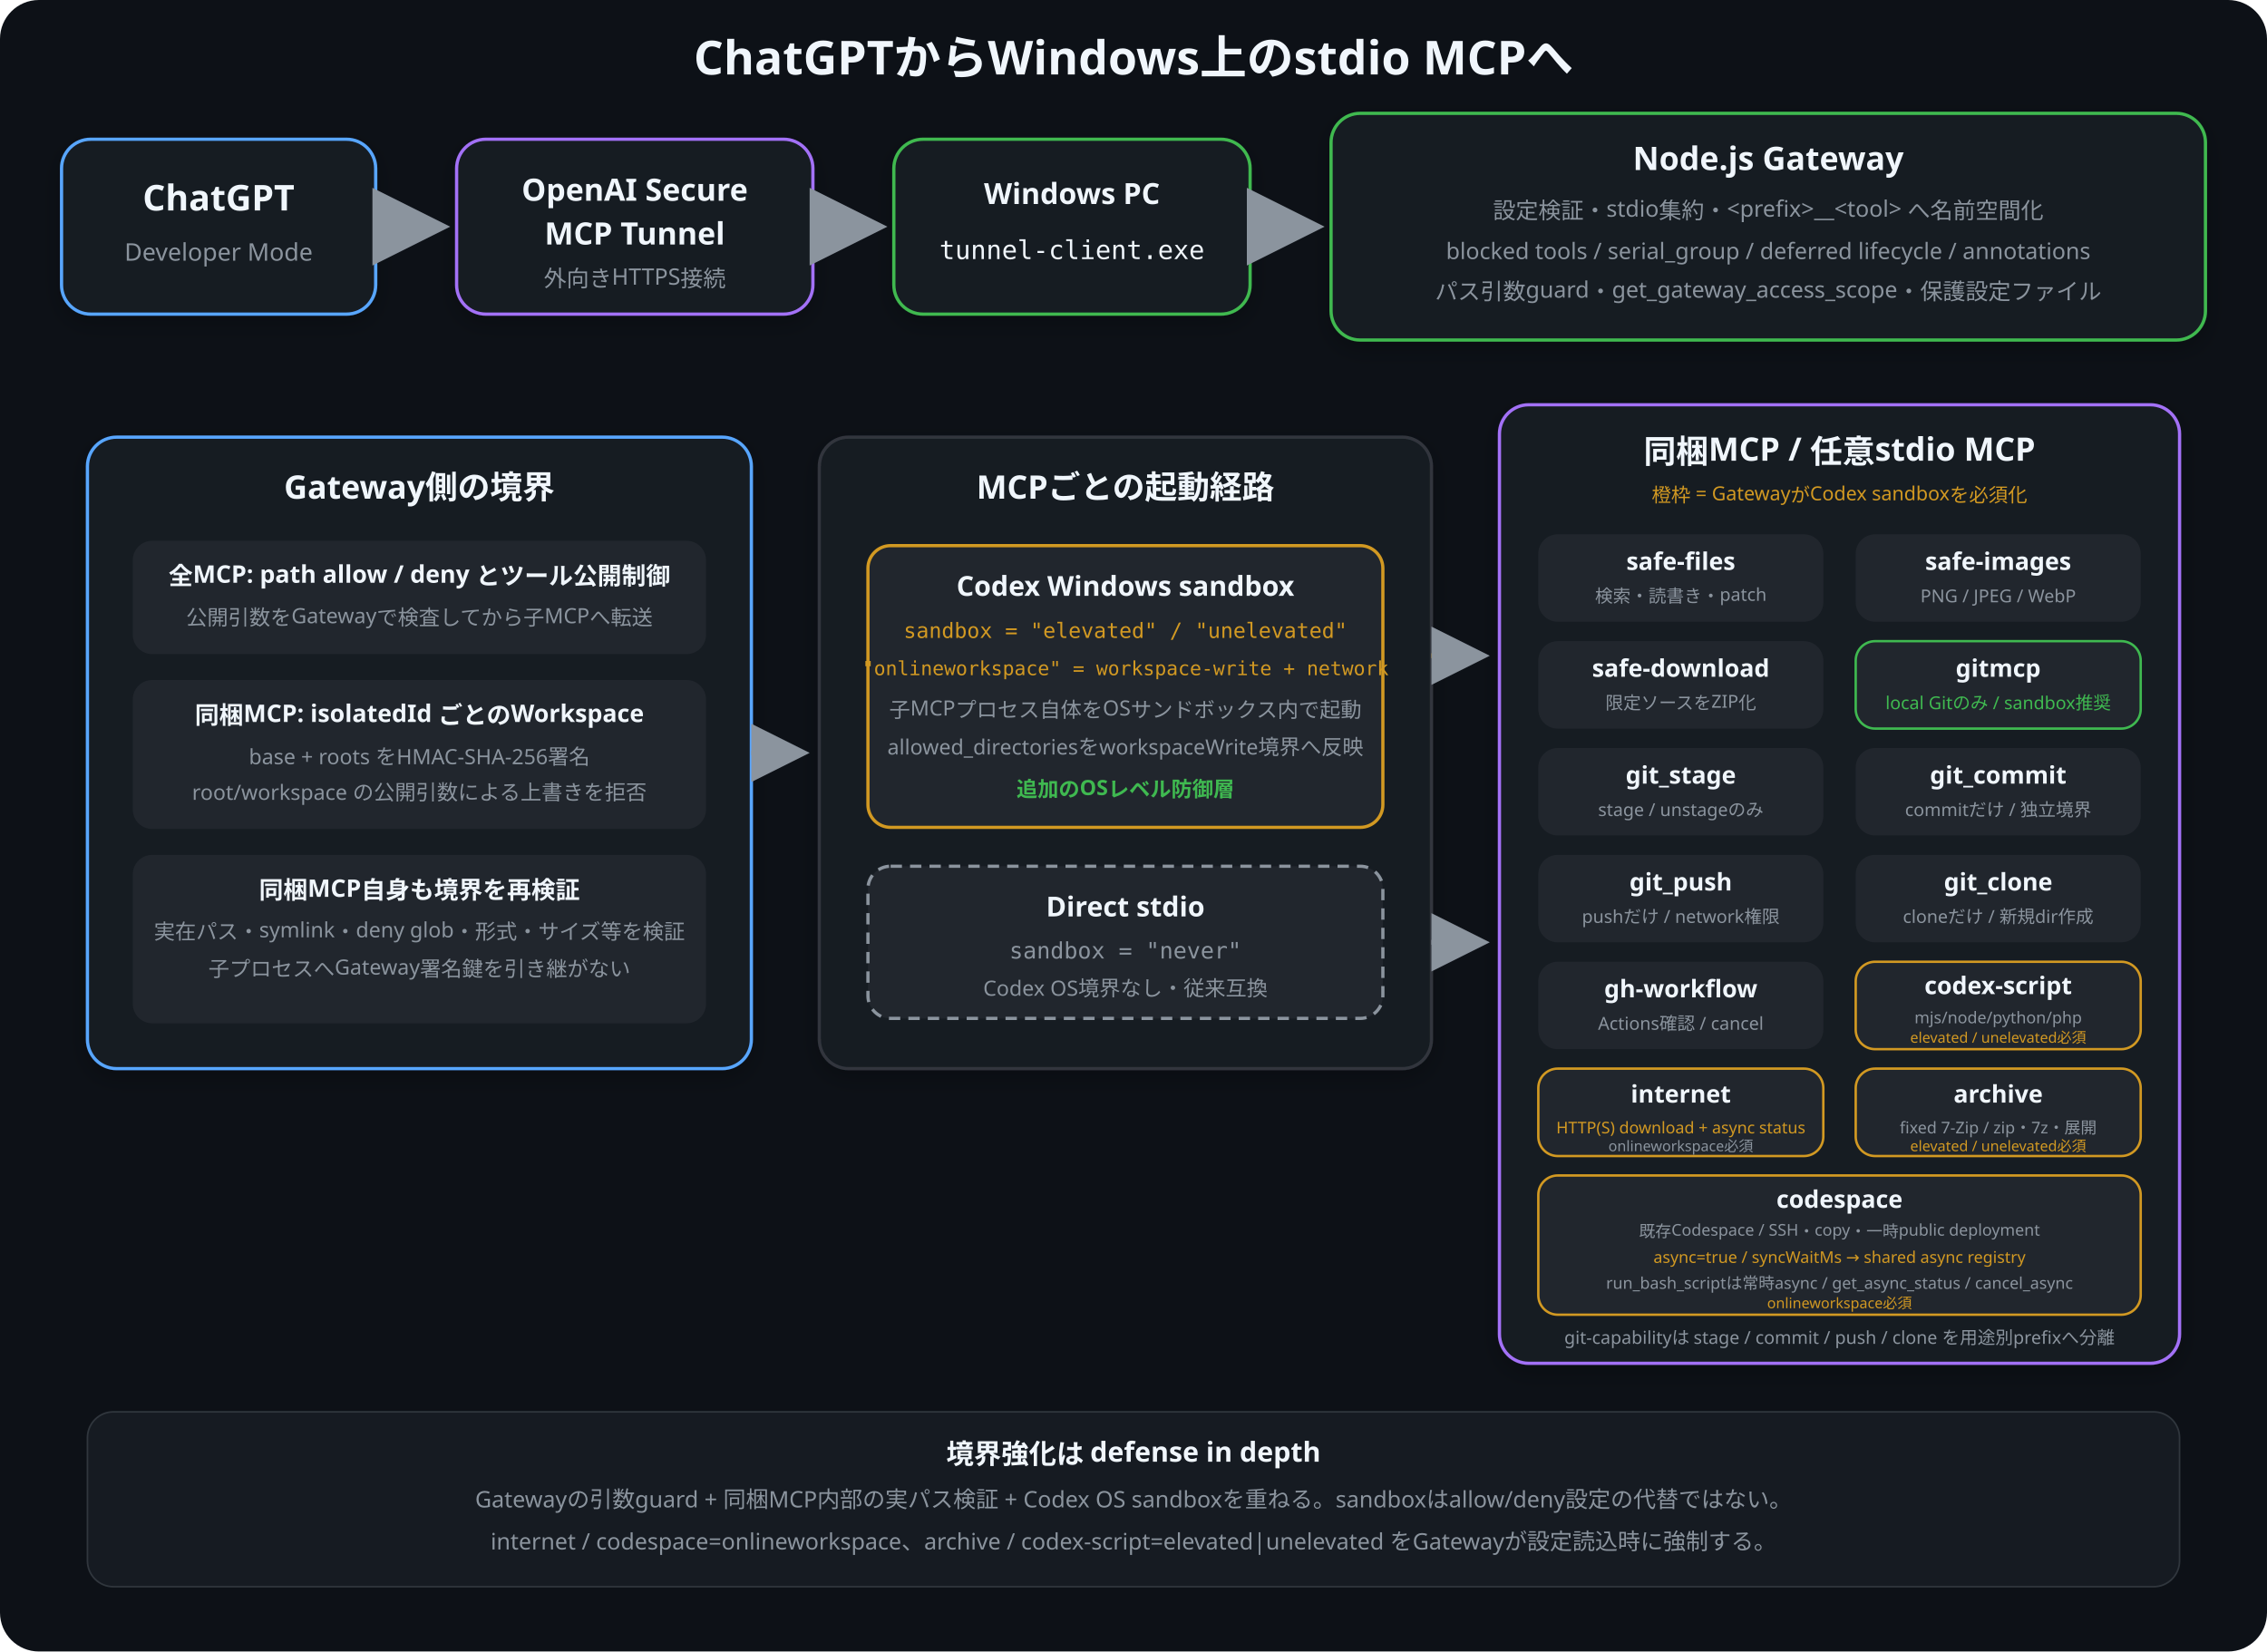
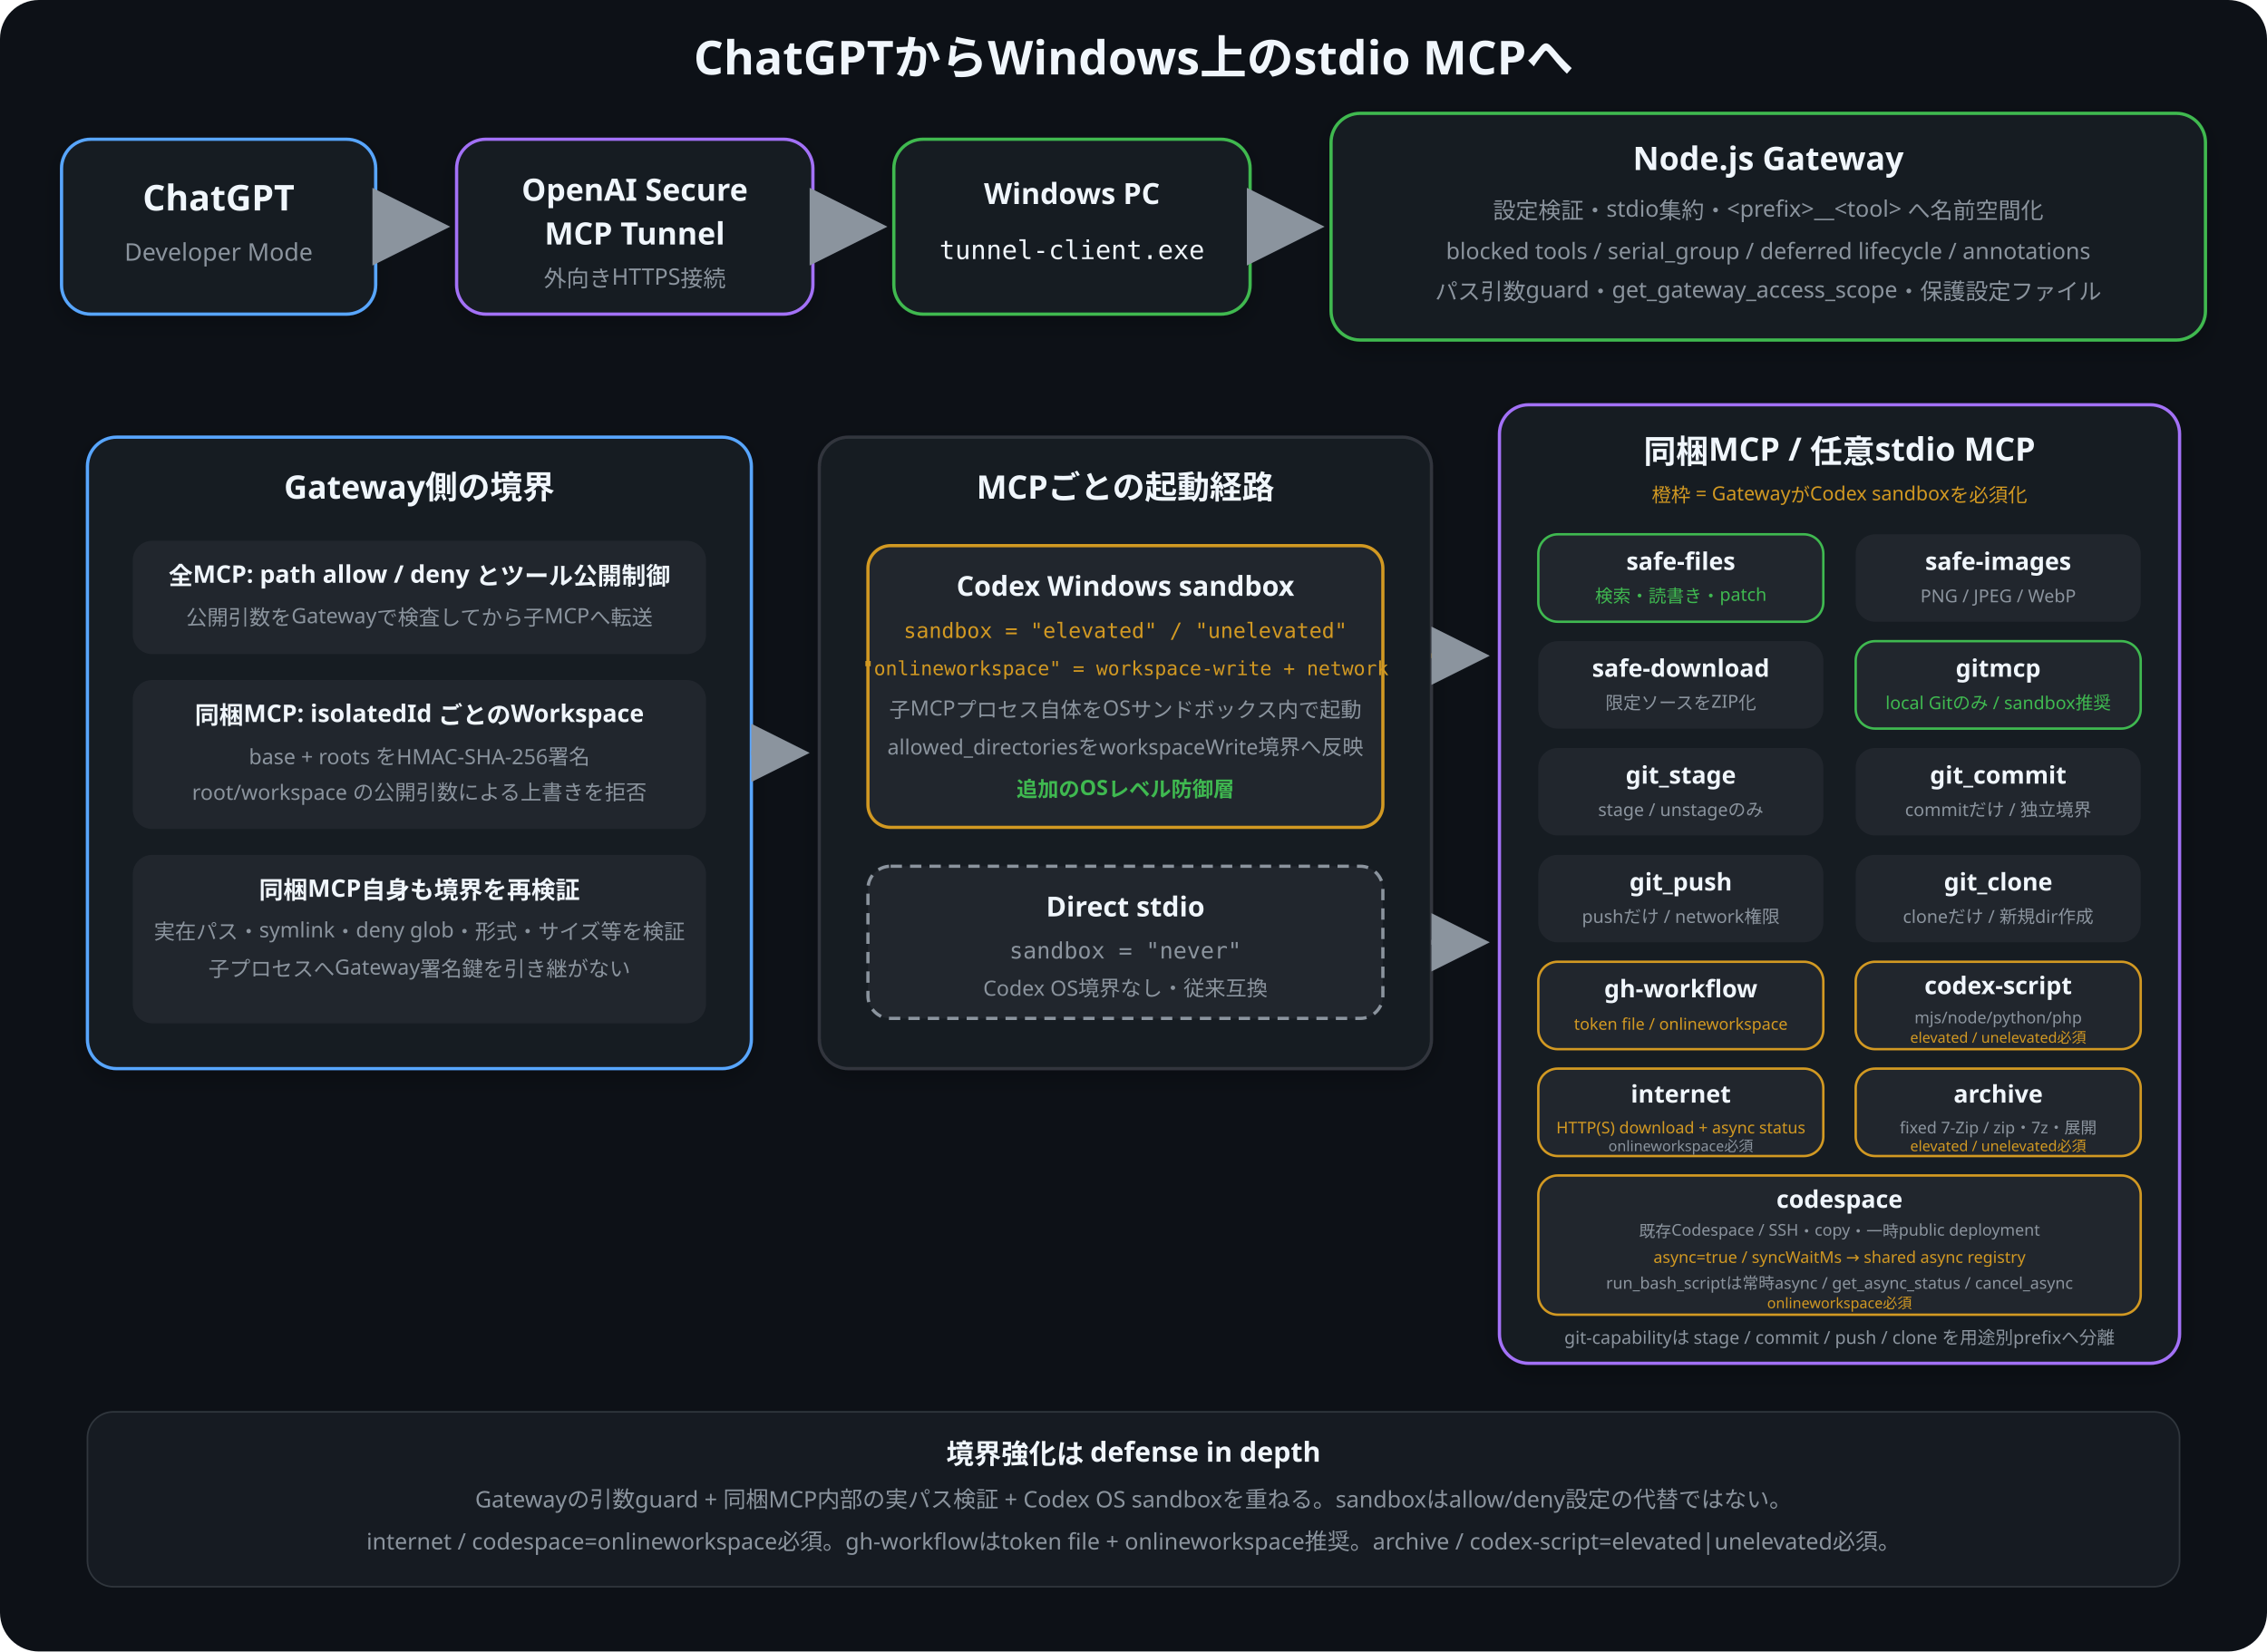
<svg xmlns="http://www.w3.org/2000/svg" width="1400" height="1020" viewBox="0 0 1400 1020" role="img" aria-labelledby="title desc">
  <defs>
    <marker id="arrow" markerWidth="12" markerHeight="12" refX="10" refY="6" orient="auto" markerUnits="strokeWidth">
      <path d="M0,0 L12,6 L0,12 z" fill="#8b949e" />
    </marker>
    <filter id="shadow" x="-20%" y="-20%" width="140%" height="140%">
      <feDropShadow dx="0" dy="5" stdDeviation="7" flood-color="#000000" flood-opacity="0.24" />
    </filter>
  </defs>
  <rect width="1400" height="1020" rx="24" fill="#0d1117" />
  <text x="700" y="46" text-anchor="middle" fill="#f0f6fc" font-family="Segoe UI, sans-serif" font-size="29" font-weight="700">ChatGPTからWindows上のstdio MCPへ</text>
  <rect x="38" y="86" width="194" height="108" rx="18" fill="#161b22" stroke="#58a6ff" stroke-width="2" filter="url(#shadow)" />
  <text x="135" y="130" text-anchor="middle" fill="#f0f6fc" font-family="Segoe UI, sans-serif" font-size="22" font-weight="700">ChatGPT</text>
  <text x="135" y="161" text-anchor="middle" fill="#8b949e" font-family="Segoe UI, sans-serif" font-size="15">Developer Mode</text>
  <rect x="282" y="86" width="220" height="108" rx="18" fill="#161b22" stroke="#a371f7" stroke-width="2" filter="url(#shadow)" />
  <text x="392" y="124" text-anchor="middle" fill="#f0f6fc" font-family="Segoe UI, sans-serif" font-size="19" font-weight="700">OpenAI Secure</text>
  <text x="392" y="151" text-anchor="middle" fill="#f0f6fc" font-family="Segoe UI, sans-serif" font-size="19" font-weight="700">MCP Tunnel</text>
  <text x="392" y="177" text-anchor="middle" fill="#8b949e" font-family="Segoe UI, sans-serif" font-size="14">外向きHTTPS接続</text>
  <rect x="552" y="86" width="220" height="108" rx="18" fill="#161b22" stroke="#3fb950" stroke-width="2" filter="url(#shadow)" />
  <text x="662" y="126" text-anchor="middle" fill="#f0f6fc" font-family="Segoe UI, sans-serif" font-size="18" font-weight="700">Windows PC</text>
  <text x="662" y="160" text-anchor="middle" fill="#f0f6fc" font-family="Consolas, monospace" font-size="16">tunnel-client.exe</text>
  <rect x="822" y="70" width="540" height="140" rx="18" fill="#161b22" stroke="#3fb950" stroke-width="2" filter="url(#shadow)" />
  <text x="1092" y="105" text-anchor="middle" fill="#f0f6fc" font-family="Segoe UI, sans-serif" font-size="20" font-weight="700">Node.js Gateway</text>
  <text x="1092" y="135" text-anchor="middle" fill="#8b949e" font-family="Segoe UI, sans-serif" font-size="14">設定検証・stdio集約・&lt;prefix&gt;__&lt;tool&gt; へ名前空間化</text>
  <text x="1092" y="160" text-anchor="middle" fill="#8b949e" font-family="Segoe UI, sans-serif" font-size="14">blocked tools / serial_group / deferred lifecycle / annotations</text>
  <text x="1092" y="185" text-anchor="middle" fill="#8b949e" font-family="Segoe UI, sans-serif" font-size="14">パス引数guard・get_gateway_access_scope・保護設定ファイル</text>
  <line x1="232" y1="140" x2="270" y2="140" stroke="#8b949e" stroke-width="4" marker-end="url(#arrow)" />
  <line x1="502" y1="140" x2="540" y2="140" stroke="#8b949e" stroke-width="4" marker-end="url(#arrow)" />
  <line x1="772" y1="140" x2="810" y2="140" stroke="#8b949e" stroke-width="4" marker-end="url(#arrow)" />
  <rect x="54" y="270" width="410" height="390" rx="18" fill="#161b22" stroke="#58a6ff" stroke-width="2" filter="url(#shadow)" />
  <text x="259" y="308" text-anchor="middle" fill="#f0f6fc" font-family="Segoe UI, sans-serif" font-size="20" font-weight="700">Gateway側の境界</text>
  <rect x="82" y="334" width="354" height="70" rx="12" fill="#21262d" />
  <text x="259" y="361" text-anchor="middle" fill="#f0f6fc" font-family="Segoe UI, sans-serif" font-size="15" font-weight="700">全MCP: path allow / deny とツール公開制御</text>
  <text x="259" y="386" text-anchor="middle" fill="#8b949e" font-family="Segoe UI, sans-serif" font-size="13">公開引数をGatewayで検査してから子MCPへ転送</text>
  <rect x="82" y="420" width="354" height="92" rx="12" fill="#21262d" />
  <text x="259" y="447" text-anchor="middle" fill="#f0f6fc" font-family="Segoe UI, sans-serif" font-size="15" font-weight="700">同梱MCP: isolatedId ごとのWorkspace</text>
  <text x="259" y="472" text-anchor="middle" fill="#8b949e" font-family="Segoe UI, sans-serif" font-size="13">base + roots をHMAC-SHA-256署名</text>
  <text x="259" y="494" text-anchor="middle" fill="#8b949e" font-family="Segoe UI, sans-serif" font-size="13">root/workspace の公開引数による上書きを拒否</text>
  <rect x="82" y="528" width="354" height="104" rx="12" fill="#21262d" />
  <text x="259" y="555" text-anchor="middle" fill="#f0f6fc" font-family="Segoe UI, sans-serif" font-size="15" font-weight="700">同梱MCP自身も境界を再検証</text>
  <text x="259" y="580" text-anchor="middle" fill="#8b949e" font-family="Segoe UI, sans-serif" font-size="13">実在パス・symlink・deny glob・形式・サイズ等を検証</text>
  <text x="259" y="603" text-anchor="middle" fill="#8b949e" font-family="Segoe UI, sans-serif" font-size="13">子プロセスへGateway署名鍵を引き継がない</text>
  <rect x="506" y="270" width="378" height="390" rx="18" fill="#161b22" stroke="#30363d" stroke-width="2" filter="url(#shadow)" />
  <text x="695" y="308" text-anchor="middle" fill="#f0f6fc" font-family="Segoe UI, sans-serif" font-size="20" font-weight="700">MCPごとの起動経路</text>
  <rect x="536" y="337" width="318" height="174" rx="14" fill="#21262d" stroke="#d29922" stroke-width="2" />
  <text x="695" y="368" text-anchor="middle" fill="#f0f6fc" font-family="Segoe UI, sans-serif" font-size="17" font-weight="700">Codex Windows sandbox</text>
  <text x="695" y="394" text-anchor="middle" fill="#d29922" font-family="Consolas, monospace" font-size="13">sandbox = "elevated" / "unelevated"</text>
  <text x="695" y="417" text-anchor="middle" fill="#d29922" font-family="Consolas, monospace" font-size="12">"onlineworkspace" = workspace-write + network</text>
  <text x="695" y="443" text-anchor="middle" fill="#8b949e" font-family="Segoe UI, sans-serif" font-size="13">子MCPプロセス自体をOSサンドボックス内で起動</text>
  <text x="695" y="466" text-anchor="middle" fill="#8b949e" font-family="Segoe UI, sans-serif" font-size="13">allowed_directoriesをworkspaceWrite境界へ反映</text>
  <text x="695" y="492" text-anchor="middle" fill="#3fb950" font-family="Segoe UI, sans-serif" font-size="13" font-weight="700">追加のOSレベル防御層</text>
  <rect x="536" y="535" width="318" height="94" rx="14" fill="#21262d" stroke="#8b949e" stroke-width="2" stroke-dasharray="7 5" />
  <text x="695" y="566" text-anchor="middle" fill="#f0f6fc" font-family="Segoe UI, sans-serif" font-size="17" font-weight="700">Direct stdio</text>
  <text x="695" y="592" text-anchor="middle" fill="#8b949e" font-family="Consolas, monospace" font-size="14">sandbox = "never"</text>
  <text x="695" y="615" text-anchor="middle" fill="#8b949e" font-family="Segoe UI, sans-serif" font-size="13">Codex OS境界なし・従来互換</text>
  <line x1="464" y1="465" x2="494" y2="465" stroke="#8b949e" stroke-width="3" marker-end="url(#arrow)" />
  <rect x="926" y="250" width="420" height="592" rx="18" fill="#161b22" stroke="#a371f7" stroke-width="2" filter="url(#shadow)" />
  <text x="1136" y="286" text-anchor="middle" fill="#f0f6fc" font-family="Segoe UI, sans-serif" font-size="20" font-weight="700">同梱MCP / 任意stdio MCP</text>
  <text x="1136" y="310" text-anchor="middle" fill="#d29922" font-family="Segoe UI, sans-serif" font-size="12">橙枠 = GatewayがCodex sandboxを必須化</text>
-   <rect x="950" y="330" width="176" height="54" rx="12" fill="#21262d" />
+   <rect x="950" y="330" width="176" height="54" rx="12" fill="#21262d" stroke="#3fb950" stroke-width="1.5" />
  <text x="1038" y="352" text-anchor="middle" fill="#f0f6fc" font-family="Segoe UI, sans-serif" font-size="15" font-weight="700">safe-files</text>
-   <text x="1038" y="372" text-anchor="middle" fill="#8b949e" font-family="Segoe UI, sans-serif" font-size="11">検索・読書き・patch</text>
+   <text x="1038" y="372" text-anchor="middle" fill="#3fb950" font-family="Segoe UI, sans-serif" font-size="11">検索・読書き・patch</text>
  <rect x="1146" y="330" width="176" height="54" rx="12" fill="#21262d" />
  <text x="1234" y="352" text-anchor="middle" fill="#f0f6fc" font-family="Segoe UI, sans-serif" font-size="15" font-weight="700">safe-images</text>
  <text x="1234" y="372" text-anchor="middle" fill="#8b949e" font-family="Segoe UI, sans-serif" font-size="11">PNG / JPEG / WebP</text>
  <rect x="950" y="396" width="176" height="54" rx="12" fill="#21262d" />
  <text x="1038" y="418" text-anchor="middle" fill="#f0f6fc" font-family="Segoe UI, sans-serif" font-size="15" font-weight="700">safe-download</text>
  <text x="1038" y="438" text-anchor="middle" fill="#8b949e" font-family="Segoe UI, sans-serif" font-size="11">限定ソースをZIP化</text>
  <rect x="1146" y="396" width="176" height="54" rx="12" fill="#21262d" stroke="#3fb950" stroke-width="1.5" />
  <text x="1234" y="418" text-anchor="middle" fill="#f0f6fc" font-family="Segoe UI, sans-serif" font-size="15" font-weight="700">gitmcp</text>
  <text x="1234" y="438" text-anchor="middle" fill="#3fb950" font-family="Segoe UI, sans-serif" font-size="11">local Gitのみ / sandbox推奨</text>
  <rect x="950" y="462" width="176" height="54" rx="12" fill="#21262d" />
  <text x="1038" y="484" text-anchor="middle" fill="#f0f6fc" font-family="Segoe UI, sans-serif" font-size="15" font-weight="700">git_stage</text>
  <text x="1038" y="504" text-anchor="middle" fill="#8b949e" font-family="Segoe UI, sans-serif" font-size="11">stage / unstageのみ</text>
  <rect x="1146" y="462" width="176" height="54" rx="12" fill="#21262d" />
  <text x="1234" y="484" text-anchor="middle" fill="#f0f6fc" font-family="Segoe UI, sans-serif" font-size="15" font-weight="700">git_commit</text>
  <text x="1234" y="504" text-anchor="middle" fill="#8b949e" font-family="Segoe UI, sans-serif" font-size="11">commitだけ / 独立境界</text>
  <rect x="950" y="528" width="176" height="54" rx="12" fill="#21262d" />
  <text x="1038" y="550" text-anchor="middle" fill="#f0f6fc" font-family="Segoe UI, sans-serif" font-size="15" font-weight="700">git_push</text>
  <text x="1038" y="570" text-anchor="middle" fill="#8b949e" font-family="Segoe UI, sans-serif" font-size="11">pushだけ / network権限</text>
  <rect x="1146" y="528" width="176" height="54" rx="12" fill="#21262d" />
  <text x="1234" y="550" text-anchor="middle" fill="#f0f6fc" font-family="Segoe UI, sans-serif" font-size="15" font-weight="700">git_clone</text>
  <text x="1234" y="570" text-anchor="middle" fill="#8b949e" font-family="Segoe UI, sans-serif" font-size="11">cloneだけ / 新規dir作成</text>
-   <rect x="950" y="594" width="176" height="54" rx="12" fill="#21262d" />
+   <rect x="950" y="594" width="176" height="54" rx="12" fill="#21262d" stroke="#d29922" stroke-width="1.5" />
  <text x="1038" y="616" text-anchor="middle" fill="#f0f6fc" font-family="Segoe UI, sans-serif" font-size="15" font-weight="700">gh-workflow</text>
-   <text x="1038" y="636" text-anchor="middle" fill="#8b949e" font-family="Segoe UI, sans-serif" font-size="11">Actions確認 / cancel</text>
+   <text x="1038" y="636" text-anchor="middle" fill="#d29922" font-family="Segoe UI, sans-serif" font-size="10">token file / onlineworkspace</text>
  <rect x="1146" y="594" width="176" height="54" rx="12" fill="#21262d" stroke="#d29922" stroke-width="1.5" />
  <text x="1234" y="614" text-anchor="middle" fill="#f0f6fc" font-family="Segoe UI, sans-serif" font-size="15" font-weight="700">codex-script</text>
  <text x="1234" y="632" text-anchor="middle" fill="#8b949e" font-family="Segoe UI, sans-serif" font-size="10">mjs/node/python/php</text>
  <text x="1234" y="644" text-anchor="middle" fill="#d29922" font-family="Segoe UI, sans-serif" font-size="9">elevated / unelevated必須</text>
  <rect x="950" y="660" width="176" height="54" rx="12" fill="#21262d" stroke="#d29922" stroke-width="1.5" />
  <text x="1038" y="681" text-anchor="middle" fill="#f0f6fc" font-family="Segoe UI, sans-serif" font-size="15" font-weight="700">internet</text>
  <text x="1038" y="700" text-anchor="middle" fill="#d29922" font-family="Segoe UI, sans-serif" font-size="10">HTTP(S) download + async status</text>
  <text x="1038" y="711" text-anchor="middle" fill="#8b949e" font-family="Segoe UI, sans-serif" font-size="9">onlineworkspace必須</text>
  <rect x="1146" y="660" width="176" height="54" rx="12" fill="#21262d" stroke="#d29922" stroke-width="1.5" />
  <text x="1234" y="681" text-anchor="middle" fill="#f0f6fc" font-family="Segoe UI, sans-serif" font-size="15" font-weight="700">archive</text>
  <text x="1234" y="700" text-anchor="middle" fill="#8b949e" font-family="Segoe UI, sans-serif" font-size="10">fixed 7-Zip / zip・7z・展開</text>
  <text x="1234" y="711" text-anchor="middle" fill="#d29922" font-family="Segoe UI, sans-serif" font-size="9">elevated / unelevated必須</text>
  <rect x="950" y="726" width="372" height="86" rx="12" fill="#21262d" stroke="#d29922" stroke-width="1.5" />
  <text x="1136" y="746" text-anchor="middle" fill="#f0f6fc" font-family="Segoe UI, sans-serif" font-size="15" font-weight="700">codespace</text>
  <text x="1136" y="764" text-anchor="middle" fill="#8b949e" font-family="Segoe UI, sans-serif" font-size="10">既存Codespace / SSH・copy・一時public deployment</text>
  <text x="1136" y="780" text-anchor="middle" fill="#d29922" font-family="Segoe UI, sans-serif" font-size="10">async=true / syncWaitMs → shared async registry</text>
  <text x="1136" y="796" text-anchor="middle" fill="#8b949e" font-family="Segoe UI, sans-serif" font-size="10">run_bash_scriptは常時async / get_async_status / cancel_async</text>
  <text x="1136" y="808" text-anchor="middle" fill="#d29922" font-family="Segoe UI, sans-serif" font-size="9">onlineworkspace必須</text>
  <text x="1136" y="830" text-anchor="middle" fill="#8b949e" font-family="Segoe UI, sans-serif" font-size="11">git-capabilityは stage / commit / push / clone を用途別prefixへ分離</text>
  <line x1="884" y1="405" x2="914" y2="405" stroke="#d29922" stroke-width="3" marker-end="url(#arrow)" />
  <line x1="884" y1="582" x2="914" y2="582" stroke="#8b949e" stroke-width="3" stroke-dasharray="7 5" marker-end="url(#arrow)" />
  <rect x="54" y="872" width="1292" height="108" rx="16" fill="#161b22" stroke="#30363d" />
  <text x="700" y="904" text-anchor="middle" fill="#f0f6fc" font-family="Segoe UI, sans-serif" font-size="17" font-weight="700">境界強化は defense in depth</text>
  <text x="700" y="931" text-anchor="middle" fill="#8b949e" font-family="Segoe UI, sans-serif" font-size="14">Gatewayの引数guard + 同梱MCP内部の実パス検証 + Codex OS sandboxを重ねる。sandboxはallow/deny設定の代替ではない。</text>
-   <text x="700" y="957" text-anchor="middle" fill="#8b949e" font-family="Segoe UI, sans-serif" font-size="14">internet / codespace=onlineworkspace、archive / codex-script=elevated|unelevated をGatewayが設定読込時に強制する。</text>
+   <text x="700" y="957" text-anchor="middle" fill="#8b949e" font-family="Segoe UI, sans-serif" font-size="14">internet / codespace=onlineworkspace必須。gh-workflowはtoken file + onlineworkspace推奨。archive / codex-script=elevated|unelevated必須。</text>
</svg>
